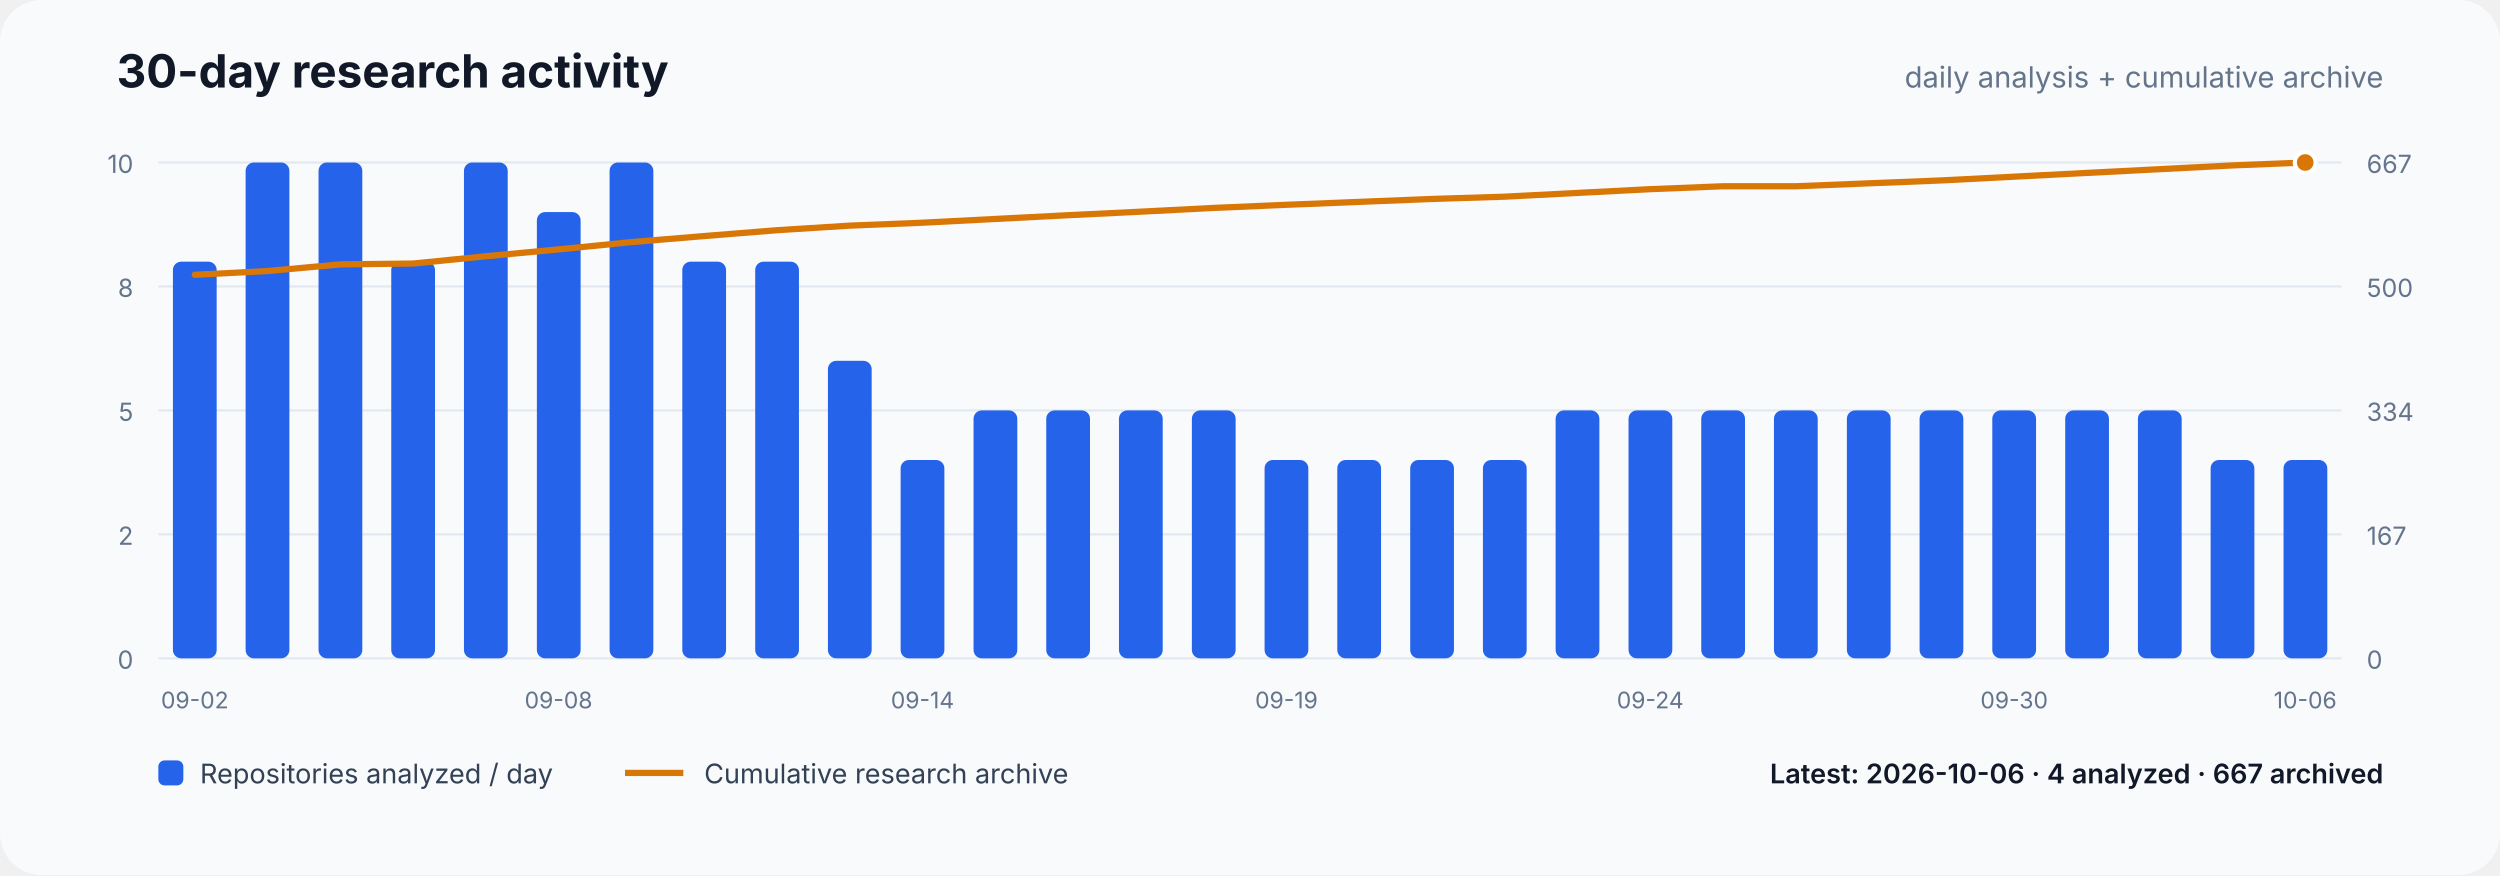
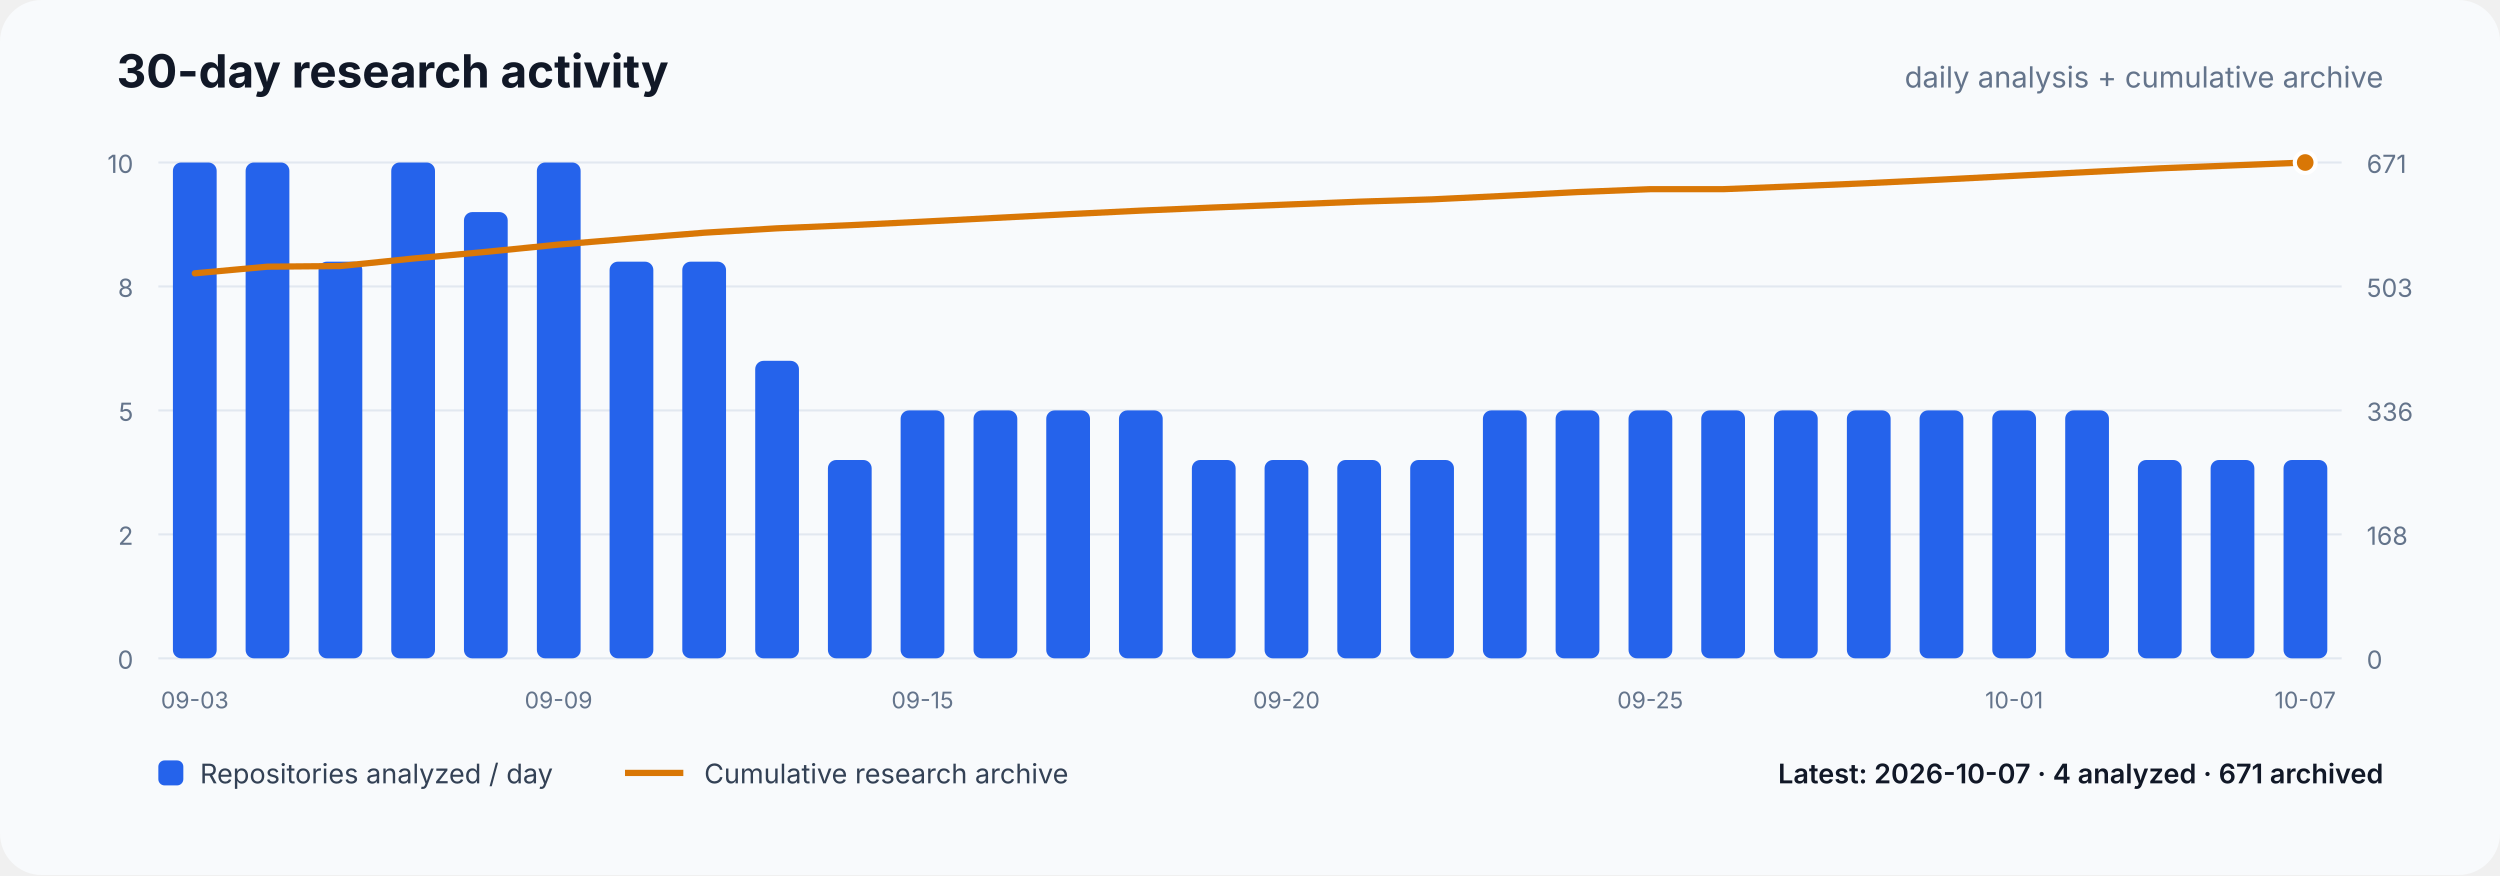
<svg xmlns="http://www.w3.org/2000/svg" width="1200" height="420" viewBox="0 0 1200 420" role="img" aria-labelledby="title desc">
  <rect width="1200" height="420" rx="20" fill="#f8fafc" />
  <text x="56" y="42" font-family="Inter,system-ui,sans-serif" font-size="22" font-weight="700" fill="#111827">30-day research activity</text>
  <text x="1144" y="42" text-anchor="end" font-family="Inter,system-ui,sans-serif" font-size="14" fill="#64748b">daily analysis + cumulative archive</text>
  <line x1="76" y1="316.0" x2="1124" y2="316.0" stroke="#e2e8f0" />
  <text x="64" y="321.0" text-anchor="end" font-family="Inter,system-ui,sans-serif" font-size="12" fill="#64748b">0</text>
  <text x="1136" y="321.0" font-family="Inter,system-ui,sans-serif" font-size="12" fill="#64748b">0</text>
  <line x1="76" y1="256.5" x2="1124" y2="256.5" stroke="#e2e8f0" />
  <text x="64" y="261.5" text-anchor="end" font-family="Inter,system-ui,sans-serif" font-size="12" fill="#64748b">2</text>
-   <text x="1136" y="261.5" font-family="Inter,system-ui,sans-serif" font-size="12" fill="#64748b">167</text>
+   <text x="1136" y="261.5" font-family="Inter,system-ui,sans-serif" font-size="12" fill="#64748b">168</text>
  <line x1="76" y1="197.0" x2="1124" y2="197.0" stroke="#e2e8f0" />
  <text x="64" y="202.0" text-anchor="end" font-family="Inter,system-ui,sans-serif" font-size="12" fill="#64748b">5</text>
-   <text x="1136" y="202.0" font-family="Inter,system-ui,sans-serif" font-size="12" fill="#64748b">334</text>
+   <text x="1136" y="202.0" font-family="Inter,system-ui,sans-serif" font-size="12" fill="#64748b">336</text>
  <line x1="76" y1="137.5" x2="1124" y2="137.5" stroke="#e2e8f0" />
  <text x="64" y="142.5" text-anchor="end" font-family="Inter,system-ui,sans-serif" font-size="12" fill="#64748b">8</text>
-   <text x="1136" y="142.5" font-family="Inter,system-ui,sans-serif" font-size="12" fill="#64748b">500</text>
+   <text x="1136" y="142.5" font-family="Inter,system-ui,sans-serif" font-size="12" fill="#64748b">503</text>
  <line x1="76" y1="78.0" x2="1124" y2="78.0" stroke="#e2e8f0" />
  <text x="64" y="83.0" text-anchor="end" font-family="Inter,system-ui,sans-serif" font-size="12" fill="#64748b">10</text>
-   <text x="1136" y="83.0" font-family="Inter,system-ui,sans-serif" font-size="12" fill="#64748b">667</text>
-   <rect x="83.0" y="125.6" width="21.0" height="190.4" rx="4" fill="#2563eb" />
-   <text x="93.5" y="340" text-anchor="middle" font-family="Inter,system-ui,sans-serif" font-size="11" fill="#64748b">09-02</text>
+   <text x="1136" y="83.0" font-family="Inter,system-ui,sans-serif" font-size="12" fill="#64748b">671</text>
+   <rect x="83.0" y="78.0" width="21.0" height="238.0" rx="4" fill="#2563eb" />
+   <text x="93.5" y="340" text-anchor="middle" font-family="Inter,system-ui,sans-serif" font-size="11" fill="#64748b">09-03</text>
  <rect x="117.9" y="78.0" width="21.0" height="238.0" rx="4" fill="#2563eb" />
-   <rect x="152.9" y="78.0" width="21.0" height="238.0" rx="4" fill="#2563eb" />
-   <rect x="187.8" y="125.6" width="21.0" height="190.4" rx="4" fill="#2563eb" />
-   <rect x="222.7" y="78.0" width="21.0" height="238.0" rx="4" fill="#2563eb" />
-   <rect x="257.7" y="101.8" width="21.0" height="214.2" rx="4" fill="#2563eb" />
-   <text x="268.1" y="340" text-anchor="middle" font-family="Inter,system-ui,sans-serif" font-size="11" fill="#64748b">09-08</text>
-   <rect x="292.6" y="78.0" width="21.0" height="238.0" rx="4" fill="#2563eb" />
+   <rect x="152.9" y="125.6" width="21.0" height="190.4" rx="4" fill="#2563eb" />
+   <rect x="187.8" y="78.0" width="21.0" height="238.0" rx="4" fill="#2563eb" />
+   <rect x="222.7" y="101.8" width="21.0" height="214.2" rx="4" fill="#2563eb" />
+   <rect x="257.7" y="78.0" width="21.0" height="238.0" rx="4" fill="#2563eb" />
+   <text x="268.1" y="340" text-anchor="middle" font-family="Inter,system-ui,sans-serif" font-size="11" fill="#64748b">09-09</text>
+   <rect x="292.6" y="125.6" width="21.0" height="190.4" rx="4" fill="#2563eb" />
  <rect x="327.5" y="125.6" width="21.0" height="190.4" rx="4" fill="#2563eb" />
-   <rect x="362.5" y="125.6" width="21.0" height="190.4" rx="4" fill="#2563eb" />
-   <rect x="397.4" y="173.2" width="21.0" height="142.8" rx="4" fill="#2563eb" />
-   <rect x="432.3" y="220.8" width="21.0" height="95.2" rx="4" fill="#2563eb" />
-   <text x="442.8" y="340" text-anchor="middle" font-family="Inter,system-ui,sans-serif" font-size="11" fill="#64748b">09-14</text>
+   <rect x="362.5" y="173.2" width="21.0" height="142.8" rx="4" fill="#2563eb" />
+   <rect x="397.4" y="220.8" width="21.0" height="95.2" rx="4" fill="#2563eb" />
+   <rect x="432.3" y="197.0" width="21.0" height="119.0" rx="4" fill="#2563eb" />
+   <text x="442.8" y="340" text-anchor="middle" font-family="Inter,system-ui,sans-serif" font-size="11" fill="#64748b">09-15</text>
  <rect x="467.3" y="197.0" width="21.0" height="119.0" rx="4" fill="#2563eb" />
  <rect x="502.2" y="197.0" width="21.0" height="119.0" rx="4" fill="#2563eb" />
  <rect x="537.1" y="197.0" width="21.0" height="119.0" rx="4" fill="#2563eb" />
-   <rect x="572.1" y="197.0" width="21.0" height="119.0" rx="4" fill="#2563eb" />
+   <rect x="572.1" y="220.8" width="21.0" height="95.2" rx="4" fill="#2563eb" />
  <rect x="607.0" y="220.8" width="21.0" height="95.2" rx="4" fill="#2563eb" />
-   <text x="617.5" y="340" text-anchor="middle" font-family="Inter,system-ui,sans-serif" font-size="11" fill="#64748b">09-19</text>
+   <text x="617.5" y="340" text-anchor="middle" font-family="Inter,system-ui,sans-serif" font-size="11" fill="#64748b">09-20</text>
  <rect x="641.9" y="220.8" width="21.0" height="95.2" rx="4" fill="#2563eb" />
  <rect x="676.9" y="220.8" width="21.0" height="95.2" rx="4" fill="#2563eb" />
-   <rect x="711.8" y="220.8" width="21.0" height="95.2" rx="4" fill="#2563eb" />
+   <rect x="711.8" y="197.0" width="21.0" height="119.0" rx="4" fill="#2563eb" />
  <rect x="746.7" y="197.0" width="21.0" height="119.0" rx="4" fill="#2563eb" />
  <rect x="781.7" y="197.0" width="21.0" height="119.0" rx="4" fill="#2563eb" />
-   <text x="792.1" y="340" text-anchor="middle" font-family="Inter,system-ui,sans-serif" font-size="11" fill="#64748b">09-24</text>
+   <text x="792.1" y="340" text-anchor="middle" font-family="Inter,system-ui,sans-serif" font-size="11" fill="#64748b">09-25</text>
  <rect x="816.6" y="197.0" width="21.0" height="119.0" rx="4" fill="#2563eb" />
  <rect x="851.5" y="197.0" width="21.0" height="119.0" rx="4" fill="#2563eb" />
  <rect x="886.5" y="197.0" width="21.0" height="119.0" rx="4" fill="#2563eb" />
  <rect x="921.4" y="197.0" width="21.0" height="119.0" rx="4" fill="#2563eb" />
  <rect x="956.3" y="197.0" width="21.0" height="119.0" rx="4" fill="#2563eb" />
-   <text x="966.8" y="340" text-anchor="middle" font-family="Inter,system-ui,sans-serif" font-size="11" fill="#64748b">09-30</text>
+   <text x="966.8" y="340" text-anchor="middle" font-family="Inter,system-ui,sans-serif" font-size="11" fill="#64748b">10-01</text>
  <rect x="991.3" y="197.0" width="21.0" height="119.0" rx="4" fill="#2563eb" />
-   <rect x="1026.2" y="197.0" width="21.0" height="119.0" rx="4" fill="#2563eb" />
+   <rect x="1026.2" y="220.8" width="21.0" height="95.2" rx="4" fill="#2563eb" />
  <rect x="1061.1" y="220.8" width="21.0" height="95.2" rx="4" fill="#2563eb" />
  <rect x="1096.1" y="220.8" width="21.0" height="95.2" rx="4" fill="#2563eb" />
-   <text x="1106.5" y="340" text-anchor="middle" font-family="Inter,system-ui,sans-serif" font-size="11" fill="#64748b">10-06</text>
-   <polyline points="93.5,131.9 128.4,130.1 163.3,126.9 198.3,126.5 233.2,123.0 268.1,119.7 303.1,116.2 338.0,113.3 372.9,110.5 407.9,108.3 442.8,106.9 477.7,105.1 512.7,103.3 547.6,101.6 582.5,99.8 617.5,98.3 652.4,96.9 687.3,95.5 722.3,94.4 757.2,92.6 792.1,90.8 827.1,89.4 862.0,89.4 896.9,88.0 931.9,86.6 966.8,84.8 1001.7,83.0 1036.7,81.2 1071.6,79.4 1106.5,78.0" fill="none" stroke="#d97706" stroke-width="3" stroke-linejoin="round" stroke-linecap="round" />
+   <text x="1106.5" y="340" text-anchor="middle" font-family="Inter,system-ui,sans-serif" font-size="11" fill="#64748b">10-07</text>
+   <polyline points="93.5,131.2 128.4,128.0 163.3,127.7 198.3,124.1 233.2,120.9 268.1,117.4 303.1,114.5 338.0,111.7 372.9,109.6 407.9,108.1 442.8,106.4 477.7,104.6 512.7,102.8 547.6,101.1 582.5,99.6 617.5,98.2 652.4,96.8 687.3,95.7 722.3,94.0 757.2,92.2 792.1,90.8 827.1,90.8 862.0,89.4 896.9,87.9 931.9,86.2 966.8,84.4 1001.7,82.6 1036.7,80.8 1071.6,79.4 1106.5,78.0" fill="none" stroke="#d97706" stroke-width="3" stroke-linejoin="round" stroke-linecap="round" />
  <circle cx="1106.5" cy="78.0" r="5" fill="#d97706" stroke="#fff" stroke-width="2" />
  <rect x="76" y="365" width="12" height="12" rx="3" fill="#2563eb" />
  <text x="96" y="376" font-family="Inter,system-ui,sans-serif" font-size="13" fill="#334155">Repositories analyzed / day</text>
  <line x1="300" y1="371" x2="328" y2="371" stroke="#d97706" stroke-width="3" />
  <text x="338" y="376" font-family="Inter,system-ui,sans-serif" font-size="13" fill="#334155">Cumulative research archive</text>
-   <text x="1144" y="376" text-anchor="end" font-family="Inter,system-ui,sans-serif" font-size="13" font-weight="600" fill="#111827">Latest: 2026-10-06 · 4 analyzed · 667 archived</text>
+   <text x="1144" y="376" text-anchor="end" font-family="Inter,system-ui,sans-serif" font-size="13" font-weight="600" fill="#111827">Latest: 2026-10-07 · 4 analyzed · 671 archived</text>
</svg>
